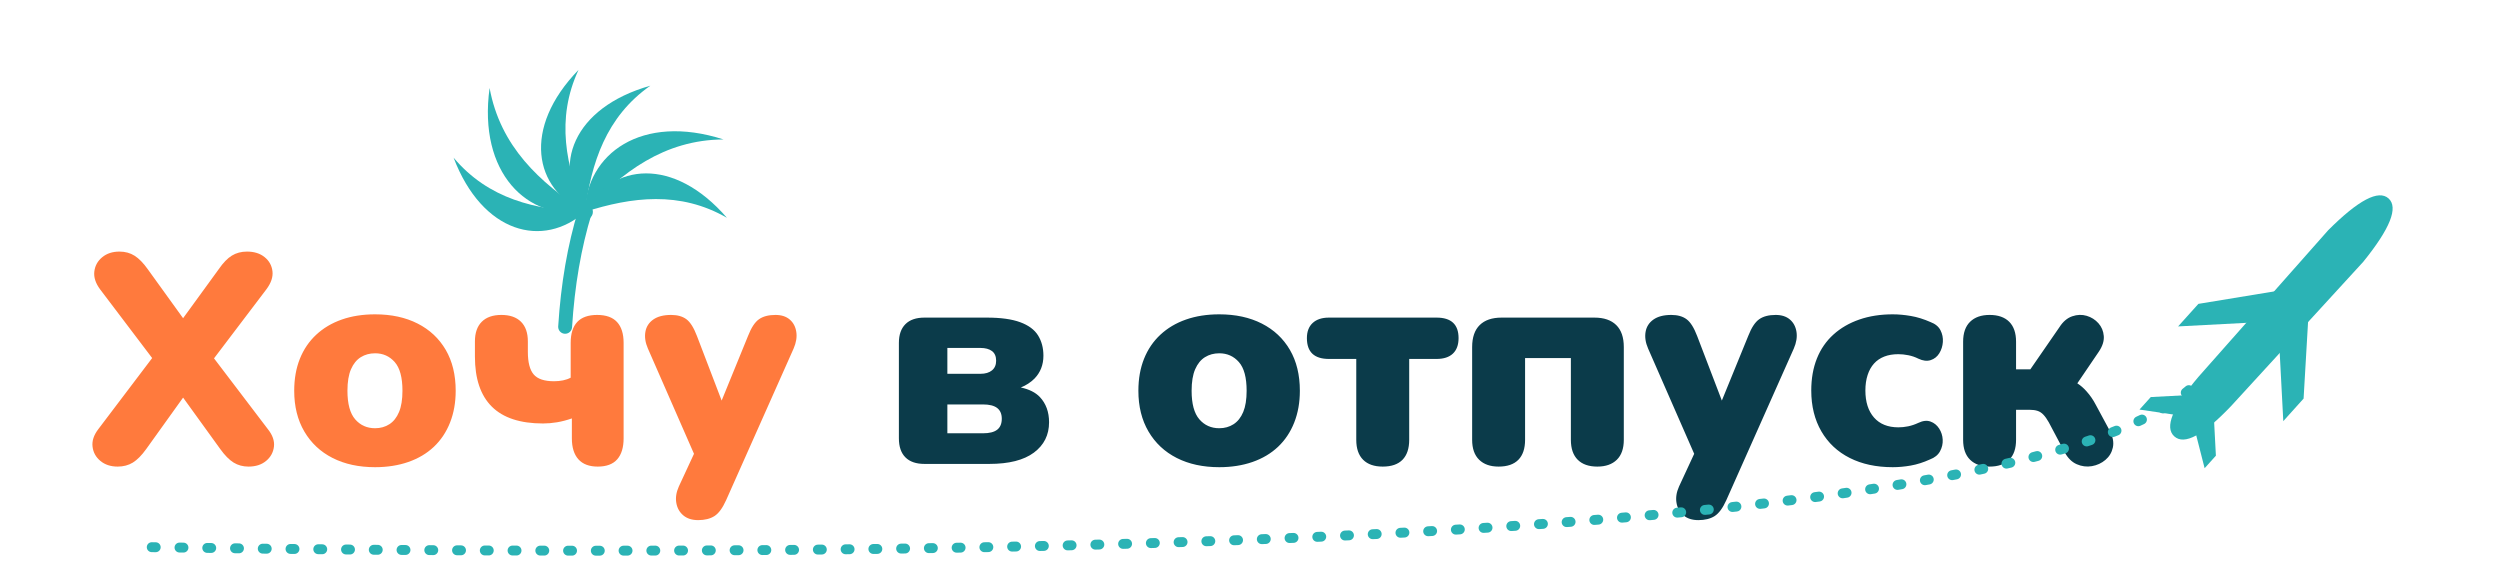
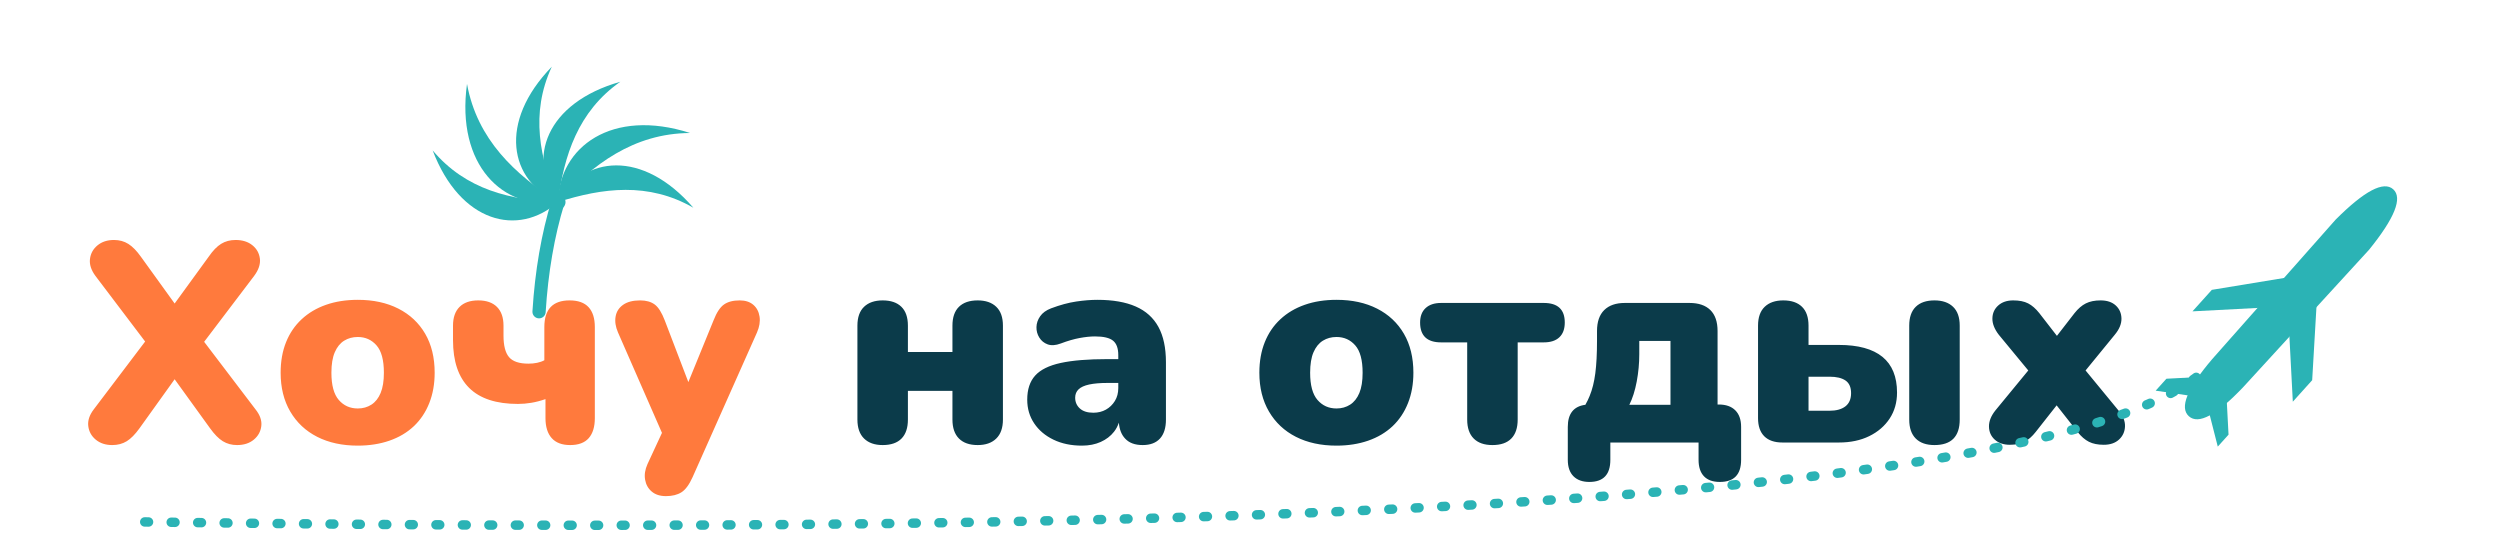
- <svg xmlns="http://www.w3.org/2000/svg" viewBox="0 0 1261 294" width="1261" height="294" role="img" aria-label="Хочу в отпуск — надпись с пальмой и самолётом">
+ <svg xmlns="http://www.w3.org/2000/svg" viewBox="0 0 1322 294" width="1322" height="294" role="img" aria-label="Хочу на отдых — надпись с пальмой и самолётом">
  <g transform="translate(0 44)">
    <path d="M59.35 191.35L59.35 191.35Q54.1 191.35 50.65 188.5Q47.2 185.65 46.68 181.3Q46.15 176.95 49.6 172.45L49.6 172.45L76.75 136.6L50.5 101.95Q47.05 97.3 47.58 92.95Q48.1 88.6 51.55 85.75Q55 82.9 60.25 82.9L60.25 82.9Q64.6 82.9 67.9 85Q71.2 87.1 74.5 91.75L74.5 91.75L92.35 116.5L110.35 91.75Q113.65 86.95 116.95 84.93Q120.25 82.9 124.6 82.9L124.6 82.9Q130 82.9 133.45 85.68Q136.9 88.45 137.43 92.8Q137.95 97.15 134.35 101.95L134.35 101.95L107.95 136.75L135.1 172.45Q138.7 176.95 138.18 181.3Q137.65 185.65 134.2 188.5Q130.75 191.35 125.35 191.35L125.35 191.35Q121.15 191.35 117.85 189.33Q114.55 187.3 111.1 182.5L111.1 182.5L92.35 156.55L73.75 182.5Q70.3 187.3 67 189.33Q63.7 191.35 59.35 191.35M189.2 191.65L189.2 191.65Q176.9 191.65 167.75 187Q158.6 182.35 153.5 173.65Q148.4 164.95 148.4 153.1L148.4 153.1Q148.4 144.1 151.25 136.98Q154.1 129.85 159.5 124.83Q164.9 119.8 172.4 117.18Q179.9 114.55 189.2 114.55L189.2 114.55Q201.5 114.55 210.65 119.2Q219.8 123.85 224.83 132.48Q229.85 141.1 229.85 153.1L229.85 153.1Q229.85 161.95 227 169.15Q224.15 176.35 218.83 181.38Q213.5 186.4 205.93 189.03Q198.35 191.65 189.2 191.65M189.2 172L189.2 172Q193.25 172 196.4 169.98Q199.55 167.95 201.27 163.82Q203 159.7 203 153.1L203 153.1Q203 143.05 199.1 138.63Q195.2 134.2 189.2 134.2L189.2 134.2Q185.15 134.2 182 136.15Q178.85 138.1 177.05 142.23Q175.25 146.35 175.25 153.1L175.25 153.1Q175.25 163 179.15 167.5Q183.05 172 189.2 172M301.5 191.35L301.5 191.35Q295.05 191.35 291.75 187.68Q288.45 184 288.45 177.1L288.45 177.1L288.45 167.05Q284.55 168.4 280.95 169Q277.35 169.6 273.9 169.6L273.9 169.6Q256.65 169.6 248.1 161.13Q239.55 152.65 239.55 135.85L239.55 135.85L239.55 128.2Q239.55 121.75 243 118.3Q246.45 114.85 252.9 114.85L252.9 114.85Q259.35 114.85 262.8 118.3Q266.25 121.75 266.25 128.2L266.25 128.2L266.25 133.45Q266.25 141.4 269.18 144.85Q272.1 148.3 279.45 148.3L279.45 148.3Q281.85 148.3 284.03 147.85Q286.2 147.4 287.85 146.5L287.85 146.5L287.85 128.95Q287.85 114.85 301.2 114.85L301.2 114.85Q307.95 114.85 311.25 118.45Q314.55 122.05 314.55 128.95L314.55 128.95L314.55 177.1Q314.55 184 311.33 187.68Q308.1 191.35 301.5 191.35M352.15 218.35L352.15 218.35Q347.5 218.35 344.65 215.95Q341.8 213.55 341.13 209.65Q340.45 205.75 342.4 201.4L342.4 201.4L350.05 184.9L326.8 131.8Q324.85 127.3 325.53 123.4Q326.2 119.5 329.5 117.18Q332.8 114.85 338.5 114.85L338.5 114.85Q343.3 114.85 346.23 117.03Q349.15 119.2 351.55 125.5L351.55 125.5L364 158.05L377.35 125.35Q379.75 119.2 382.83 117.03Q385.9 114.85 391.15 114.85L391.15 114.85Q395.65 114.85 398.35 117.18Q401.05 119.5 401.65 123.4Q402.25 127.3 400.3 131.8L400.3 131.8L366.25 208.3Q363.55 214.3 360.33 216.33Q357.1 218.35 352.15 218.35" fill="#ff7a3d" />
-     <path d="M499 190L466.3 190Q460 190 456.7 186.7Q453.4 183.4 453.4 177.1L453.4 177.1L453.4 128.95Q453.4 122.8 456.7 119.5Q460 116.2 466.3 116.2L466.3 116.2L497.8 116.2Q508.3 116.2 514.6 118.53Q520.9 120.85 523.6 125.2Q526.3 129.55 526.3 135.4L526.3 135.4Q526.3 142.3 521.8 146.95L521.8 146.95Q518.95 149.8 514.9 151.45L514.9 151.45Q521.2 152.8 524.5 156.25L524.5 156.25Q529.15 161.2 529.15 169L529.15 169Q529.15 178.6 521.5 184.3Q513.85 190 499 190L499 190M477.85 160L477.85 174.55L495.85 174.55Q500.65 174.55 502.98 172.75Q505.3 170.95 505.3 167.2L505.3 167.2Q505.3 163.6 502.98 161.8Q500.65 160 495.85 160L495.85 160L477.85 160M477.85 131.5L477.85 144.55L494.5 144.55Q498.25 144.55 500.35 142.82Q502.45 141.1 502.45 137.95L502.45 137.95Q502.45 134.65 500.35 133.07Q498.25 131.5 494.5 131.5L494.5 131.5L477.85 131.5M615 191.65L615 191.65Q602.7 191.65 593.55 187Q584.4 182.35 579.3 173.65Q574.2 164.95 574.2 153.1L574.2 153.1Q574.2 144.1 577.05 136.98Q579.9 129.85 585.3 124.83Q590.7 119.8 598.2 117.18Q605.7 114.55 615 114.55L615 114.55Q627.3 114.55 636.45 119.2Q645.6 123.85 650.63 132.48Q655.65 141.1 655.65 153.1L655.65 153.1Q655.65 161.95 652.8 169.15Q649.95 176.35 644.63 181.38Q639.3 186.4 631.73 189.03Q624.15 191.65 615 191.65M615 172L615 172Q619.05 172 622.2 169.98Q625.35 167.95 627.08 163.82Q628.8 159.7 628.8 153.1L628.8 153.1Q628.8 143.05 624.9 138.63Q621 134.2 615 134.2L615 134.2Q610.95 134.2 607.8 136.15Q604.65 138.1 602.85 142.23Q601.05 146.35 601.05 153.1L601.05 153.1Q601.05 163 604.95 167.5Q608.85 172 615 172M697.45 191.35L697.45 191.35Q691 191.35 687.55 187.9Q684.1 184.45 684.1 177.85L684.1 177.85L684.1 137.05L670.3 137.05Q659.2 137.05 659.2 126.55L659.2 126.55Q659.2 121.6 662.12 118.9Q665.05 116.2 670.3 116.2L670.3 116.2L724.6 116.2Q735.7 116.2 735.7 126.55L735.7 126.55Q735.7 131.65 732.85 134.35Q730 137.05 724.6 137.05L724.6 137.05L710.8 137.05L710.8 177.85Q710.8 184.45 707.43 187.9Q704.05 191.35 697.45 191.35M755.9 191.35L755.9 191.35Q749.6 191.35 746.08 187.9Q742.55 184.45 742.55 177.85L742.55 177.85L742.55 131.05Q742.55 123.7 746.38 119.95Q750.2 116.2 757.4 116.2L757.4 116.2L804.2 116.2Q811.4 116.2 815.22 119.95Q819.05 123.7 819.05 131.05L819.05 131.05L819.05 177.85Q819.05 184.45 815.53 187.9Q812 191.35 805.7 191.35L805.7 191.35Q799.25 191.35 795.8 187.9Q792.35 184.45 792.35 177.85L792.35 177.85L792.35 136.6L769.25 136.6L769.25 177.85Q769.25 184.45 765.88 187.9Q762.5 191.35 755.9 191.35M856.65 218.35L856.65 218.35Q852 218.35 849.15 215.95Q846.3 213.55 845.63 209.65Q844.95 205.75 846.9 201.4L846.9 201.4L854.55 184.9L831.3 131.8Q829.35 127.3 830.03 123.4Q830.7 119.5 834 117.18Q837.3 114.85 843 114.85L843 114.85Q847.8 114.85 850.72 117.03Q853.65 119.2 856.05 125.5L856.05 125.5L868.5 158.05L881.85 125.35Q884.25 119.2 887.33 117.03Q890.4 114.85 895.65 114.85L895.65 114.85Q900.15 114.85 902.85 117.18Q905.55 119.5 906.15 123.4Q906.75 127.3 904.8 131.8L904.8 131.8L870.75 208.3Q868.05 214.3 864.83 216.33Q861.6 218.35 856.65 218.35M954.7 191.65L954.7 191.65Q942.25 191.65 933.03 187Q923.8 182.35 918.7 173.58Q913.6 164.8 913.6 152.95L913.6 152.95Q913.6 143.95 916.45 136.82Q919.3 129.7 924.78 124.75Q930.25 119.8 937.83 117.18Q945.4 114.55 954.7 114.55L954.7 114.55Q959.05 114.55 963.85 115.38Q968.65 116.2 973.75 118.45L973.75 118.45Q977.35 119.8 978.78 122.58Q980.2 125.35 979.98 128.5Q979.75 131.65 978.18 134.2Q976.6 136.75 973.83 137.65Q971.05 138.55 967.6 136.9L967.6 136.9Q965.2 135.7 962.58 135.18Q959.95 134.65 957.55 134.65L957.55 134.65Q953.5 134.65 950.43 135.85Q947.35 137.05 945.25 139.38Q943.15 141.7 942.03 145.15Q940.9 148.6 940.9 152.95L940.9 152.95Q940.9 161.65 945.25 166.6Q949.6 171.55 957.55 171.55L957.55 171.55Q959.95 171.55 962.5 171.03Q965.05 170.5 967.6 169.3L967.6 169.3Q971.05 167.65 973.75 168.63Q976.45 169.6 978.1 172.15Q979.75 174.7 979.9 177.78Q980.05 180.85 978.55 183.63Q977.05 186.4 973.45 187.75L973.45 187.75Q968.5 190 963.78 190.83Q959.05 191.65 954.7 191.65M1003.55 191.35L1003.55 191.35Q997.25 191.35 993.72 187.9Q990.2 184.45 990.2 177.85L990.2 177.85L990.2 128.35Q990.2 121.75 993.72 118.3Q997.25 114.85 1003.55 114.85L1003.55 114.85Q1010 114.85 1013.45 118.3Q1016.9 121.75 1016.9 128.35L1016.9 128.35L1016.9 142.3L1024.1 142.3L1038.8 121Q1041.5 116.8 1045.25 115.53Q1049 114.25 1052.52 115.3Q1056.05 116.35 1058.45 119.05Q1060.85 121.75 1061.15 125.5Q1061.45 129.25 1058.6 133.45L1058.6 133.45L1047.8 149.35Q1050.35 151 1052.45 153.4L1052.45 153.4Q1055.15 156.4 1057.1 160.15L1057.1 160.15L1064.3 173.5Q1066.55 178 1065.72 181.75Q1064.9 185.5 1061.97 187.98Q1059.05 190.45 1055.15 191.13Q1051.25 191.8 1047.5 190.15Q1043.75 188.5 1041.35 184L1041.35 184L1033.4 169Q1032.05 166.6 1030.7 165.18Q1029.35 163.75 1027.7 163.23Q1026.05 162.7 1023.8 162.7L1023.8 162.7L1016.9 162.7L1016.9 177.85Q1016.9 184.45 1013.45 187.9Q1010 191.35 1003.55 191.35" fill="#0b3b4a" />
+     <path d="M466.75 191.35L466.75 191.35Q460.45 191.35 456.92 187.9Q453.4 184.45 453.4 177.85L453.4 177.85L453.4 128.2Q453.4 121.6 456.92 118.23Q460.45 114.85 466.75 114.85L466.75 114.85Q473.2 114.85 476.65 118.23Q480.1 121.6 480.1 128.2L480.1 128.2L480.1 142.15L503.65 142.15L503.65 128.2Q503.65 121.6 507.1 118.23Q510.55 114.85 517 114.85L517 114.85Q523.3 114.85 526.82 118.23Q530.35 121.6 530.35 128.2L530.35 128.2L530.35 177.85Q530.35 184.45 526.82 187.9Q523.3 191.35 517 191.35L517 191.35Q510.55 191.35 507.1 187.9Q503.65 184.45 503.65 177.85L503.65 177.85L503.65 162.7L480.1 162.7L480.1 177.85Q480.1 184.45 476.73 187.9Q473.35 191.35 466.75 191.35M572.15 191.65L572.15 191.65Q563.6 191.65 557.08 188.5Q550.55 185.35 546.88 179.88Q543.2 174.4 543.2 167.35L543.2 167.35Q543.2 159.25 547.4 154.6Q551.6 149.95 560.9 147.93Q570.2 145.9 585.65 145.9L585.65 145.9L591.35 145.9L591.35 143.8Q591.35 138.4 588.58 136.15Q585.8 133.9 579.05 133.9L579.05 133.9Q575.45 133.9 570.95 134.73Q566.45 135.55 560.9 137.65L560.9 137.65Q556.85 139.15 554 138.1Q551.15 137.05 549.58 134.5Q548 131.95 548.08 128.95Q548.15 125.95 550.03 123.25Q551.9 120.55 555.8 119.05L555.8 119.05Q563 116.35 569.08 115.45Q575.15 114.55 580.25 114.55L580.25 114.55Q592.55 114.55 600.58 118.08Q608.6 121.6 612.58 128.88Q616.55 136.15 616.55 147.55L616.55 147.55L616.55 177.85Q616.55 184.45 613.4 187.9Q610.25 191.35 604.25 191.35L604.25 191.35Q598.1 191.35 594.95 187.9L594.95 187.9Q592.1 184.9 591.65 179.5L591.65 179.5Q590.75 182.2 589.1 184.3L589.1 184.3Q586.4 187.75 582.05 189.7Q577.7 191.65 572.15 191.65M591.35 161.2L591.35 158.5L585.65 158.5Q579.8 158.5 575.98 159.32Q572.15 160.15 570.35 161.88Q568.55 163.6 568.55 166.3L568.55 166.3Q568.55 169.75 571.03 172Q573.5 174.25 578.15 174.25L578.15 174.25Q581.9 174.25 584.83 172.6Q587.75 170.95 589.55 168.03Q591.35 165.1 591.35 161.2L591.35 161.2M706.75 191.65L706.75 191.65Q694.45 191.65 685.3 187Q676.15 182.35 671.05 173.65Q665.95 164.95 665.95 153.1L665.95 153.1Q665.95 144.1 668.8 136.98Q671.65 129.85 677.05 124.83Q682.45 119.8 689.95 117.18Q697.45 114.55 706.75 114.55L706.75 114.55Q719.05 114.55 728.2 119.2Q737.35 123.85 742.38 132.48Q747.4 141.1 747.4 153.1L747.4 153.1Q747.4 161.95 744.55 169.15Q741.7 176.35 736.38 181.38Q731.05 186.4 723.48 189.03Q715.9 191.65 706.75 191.65M706.75 172L706.75 172Q710.8 172 713.95 169.98Q717.1 167.95 718.83 163.82Q720.55 159.7 720.55 153.1L720.55 153.1Q720.55 143.05 716.65 138.63Q712.75 134.2 706.75 134.2L706.75 134.2Q702.7 134.2 699.55 136.15Q696.4 138.1 694.6 142.23Q692.8 146.35 692.8 153.1L692.8 153.1Q692.8 163 696.7 167.5Q700.6 172 706.75 172M789.2 191.35L789.2 191.35Q782.75 191.35 779.3 187.9Q775.85 184.45 775.85 177.85L775.85 177.85L775.85 137.05L762.05 137.05Q750.95 137.05 750.95 126.55L750.95 126.55Q750.95 121.6 753.88 118.9Q756.8 116.2 762.05 116.2L762.05 116.2L816.35 116.2Q827.45 116.2 827.45 126.55L827.45 126.55Q827.45 131.65 824.6 134.35Q821.75 137.05 816.35 137.05L816.35 137.05L802.55 137.05L802.55 177.85Q802.55 184.45 799.18 187.9Q795.8 191.35 789.2 191.35M840.45 210.85L840.45 210.85Q835.05 210.85 832.05 207.85Q829.05 204.85 829.05 199.15L829.05 199.15L829.05 181.75Q829.05 171.25 838.35 170.05L838.35 170.05Q839.7 167.65 840.6 165.4L840.6 165.4Q842.7 160.3 843.6 153.4Q844.5 146.5 844.5 136.15L844.5 136.15L844.5 131.05Q844.5 123.7 848.33 119.95Q852.15 116.2 859.2 116.2L859.2 116.2L893.4 116.2Q900.6 116.2 904.43 119.95Q908.25 123.7 908.25 131.05L908.25 131.05L908.25 169.9L908.85 169.9Q914.55 169.9 917.63 172.98Q920.7 176.05 920.7 181.75L920.7 181.75L920.7 199.15Q920.7 210.85 909.45 210.85L909.45 210.85Q903.9 210.85 901.05 207.85Q898.2 204.85 898.2 199.15L898.2 199.15L898.2 190L851.55 190L851.55 199.15Q851.55 210.85 840.45 210.85M861.6 170.05L861.6 170.05L883.35 170.05L883.35 136.3L866.85 136.3L866.85 143.35Q866.85 150.55 865.5 157.75Q864.15 164.95 861.6 170.05M972.4 190L942.55 190Q936.25 190 932.95 186.7Q929.65 183.4 929.65 177.1L929.65 177.1L929.65 128.2Q929.65 121.6 933.18 118.23Q936.7 114.85 943 114.85L943 114.85Q949.45 114.85 952.9 118.23Q956.35 121.6 956.35 128.2L956.35 128.2L956.35 138.4L972.4 138.4Q987.7 138.4 995.43 144.7Q1003.15 151 1003.15 163.6L1003.15 163.6Q1003.15 171.4 999.25 177.33Q995.35 183.25 988.45 186.63Q981.55 190 972.4 190L972.4 190M956.35 155.2L956.35 173.2L967.45 173.2Q972.85 173.2 975.85 170.88Q978.85 168.55 978.85 163.9L978.85 163.9Q978.85 159.25 975.93 157.23Q973 155.2 967.45 155.2L967.45 155.2L956.35 155.2M1022.95 191.35L1022.95 191.35Q1016.5 191.35 1013.05 187.9Q1009.6 184.45 1009.6 177.85L1009.6 177.85L1009.6 128.2Q1009.6 121.6 1013.05 118.23Q1016.5 114.85 1022.95 114.85L1022.95 114.85Q1029.25 114.85 1032.78 118.23Q1036.3 121.6 1036.3 128.2L1036.3 128.2L1036.3 177.85Q1036.3 191.35 1022.95 191.35M1062.8 191.2L1062.8 191.2Q1057.85 191.2 1054.85 188.5Q1051.85 185.8 1051.77 181.6Q1051.7 177.4 1055.15 173.05L1055.15 173.05L1072.55 151.9L1056.95 133Q1053.5 128.5 1053.58 124.38Q1053.65 120.25 1056.65 117.55Q1059.65 114.85 1064.6 114.85L1064.6 114.85Q1069.4 114.85 1072.47 116.43Q1075.55 118 1078.4 121.6L1078.4 121.6L1087.7 133.6L1097 121.6Q1099.85 118 1103 116.43Q1106.15 114.85 1110.8 114.85L1110.8 114.85Q1115.9 114.85 1118.83 117.55Q1121.75 120.25 1121.83 124.45Q1121.9 128.65 1118.3 133L1118.3 133L1102.85 151.9L1120.25 173.05Q1123.85 177.25 1123.7 181.45Q1123.55 185.65 1120.55 188.43Q1117.55 191.2 1112.45 191.2L1112.45 191.2Q1107.8 191.2 1104.65 189.63Q1101.5 188.05 1098.65 184.45L1098.65 184.45L1087.55 170.35L1076.45 184.45Q1073.75 187.9 1070.68 189.55Q1067.6 191.2 1062.8 191.2" fill="#0b3b4a" />
    <path d="M285.05 120.85Q287.05 88.95 295.05 62.85" fill="none" stroke="#2bb3b5" stroke-width="7" stroke-linecap="round" />
    <g transform="translate(295.05 62.85)">
      <path transform="rotate(-170)" d="M0 0C17.5 -22 49 -19.8 70 15.4C49 -2.2 24.5 -3.3 0 0Z" fill="#2bb3b5" />
      <path transform="rotate(-140)" d="M0 0C19.25 -22 53.9 -19.8 77 16.94C53.9 -2.2 26.95 -3.3 0 0Z" fill="#2bb3b5" />
      <path transform="rotate(-105)" d="M0 0C17.5 -22 49 -19.8 70 15.4C49 -2.2 24.5 -3.3 0 0Z" fill="#2bb3b5" />
      <path transform="rotate(-75)" d="M0 0C17.5 -22 49 -19.8 70 15.4C49 -2.2 24.5 -3.3 0 0Z" fill="#2bb3b5" />
      <path transform="rotate(-40)" d="M0 0C19.25 -22 53.9 -19.8 77 16.94C53.9 -2.2 26.95 -3.3 0 0Z" fill="#2bb3b5" />
      <path transform="rotate(-10)" d="M0 0C17.5 -22 49 -19.8 70 15.4C49 -2.2 24.5 -3.3 0 0Z" fill="#2bb3b5" />
      <circle r="4" fill="#2bb3b5" />
    </g>
-     <path d="M76.54 232Q1011.05 246 1107.05 150" fill="none" stroke="#2bb3b5" stroke-width="5" stroke-dasharray="2 12" stroke-linecap="round" />
-     <g transform="translate(1149.05 118) rotate(-48) scale(1.7) translate(-50 -20)" fill="#2bb3b5">
+     <path d="M76.54 232Q1071.8 246 1167.8 150" fill="none" stroke="#2bb3b5" stroke-width="5" stroke-dasharray="2 12" stroke-linecap="round" />
+     <g transform="translate(1209.8 118) rotate(-48) scale(1.7) translate(-50 -20)" fill="#2bb3b5">
      <path d="M4 20Q4 14 22 13.5L80 13Q99 14 99 20Q99 26 80 27L22 26.5Q4 26 4 20Z" />
      <path d="M58 15L38 -1 29 -1 45 15ZM58 25L38 41 29 41 45 25Z" />
      <path d="M17 16L8 7 3 7 9 16ZM17 24L8 33 3 33 9 24Z" />
    </g>
  </g>
</svg>
